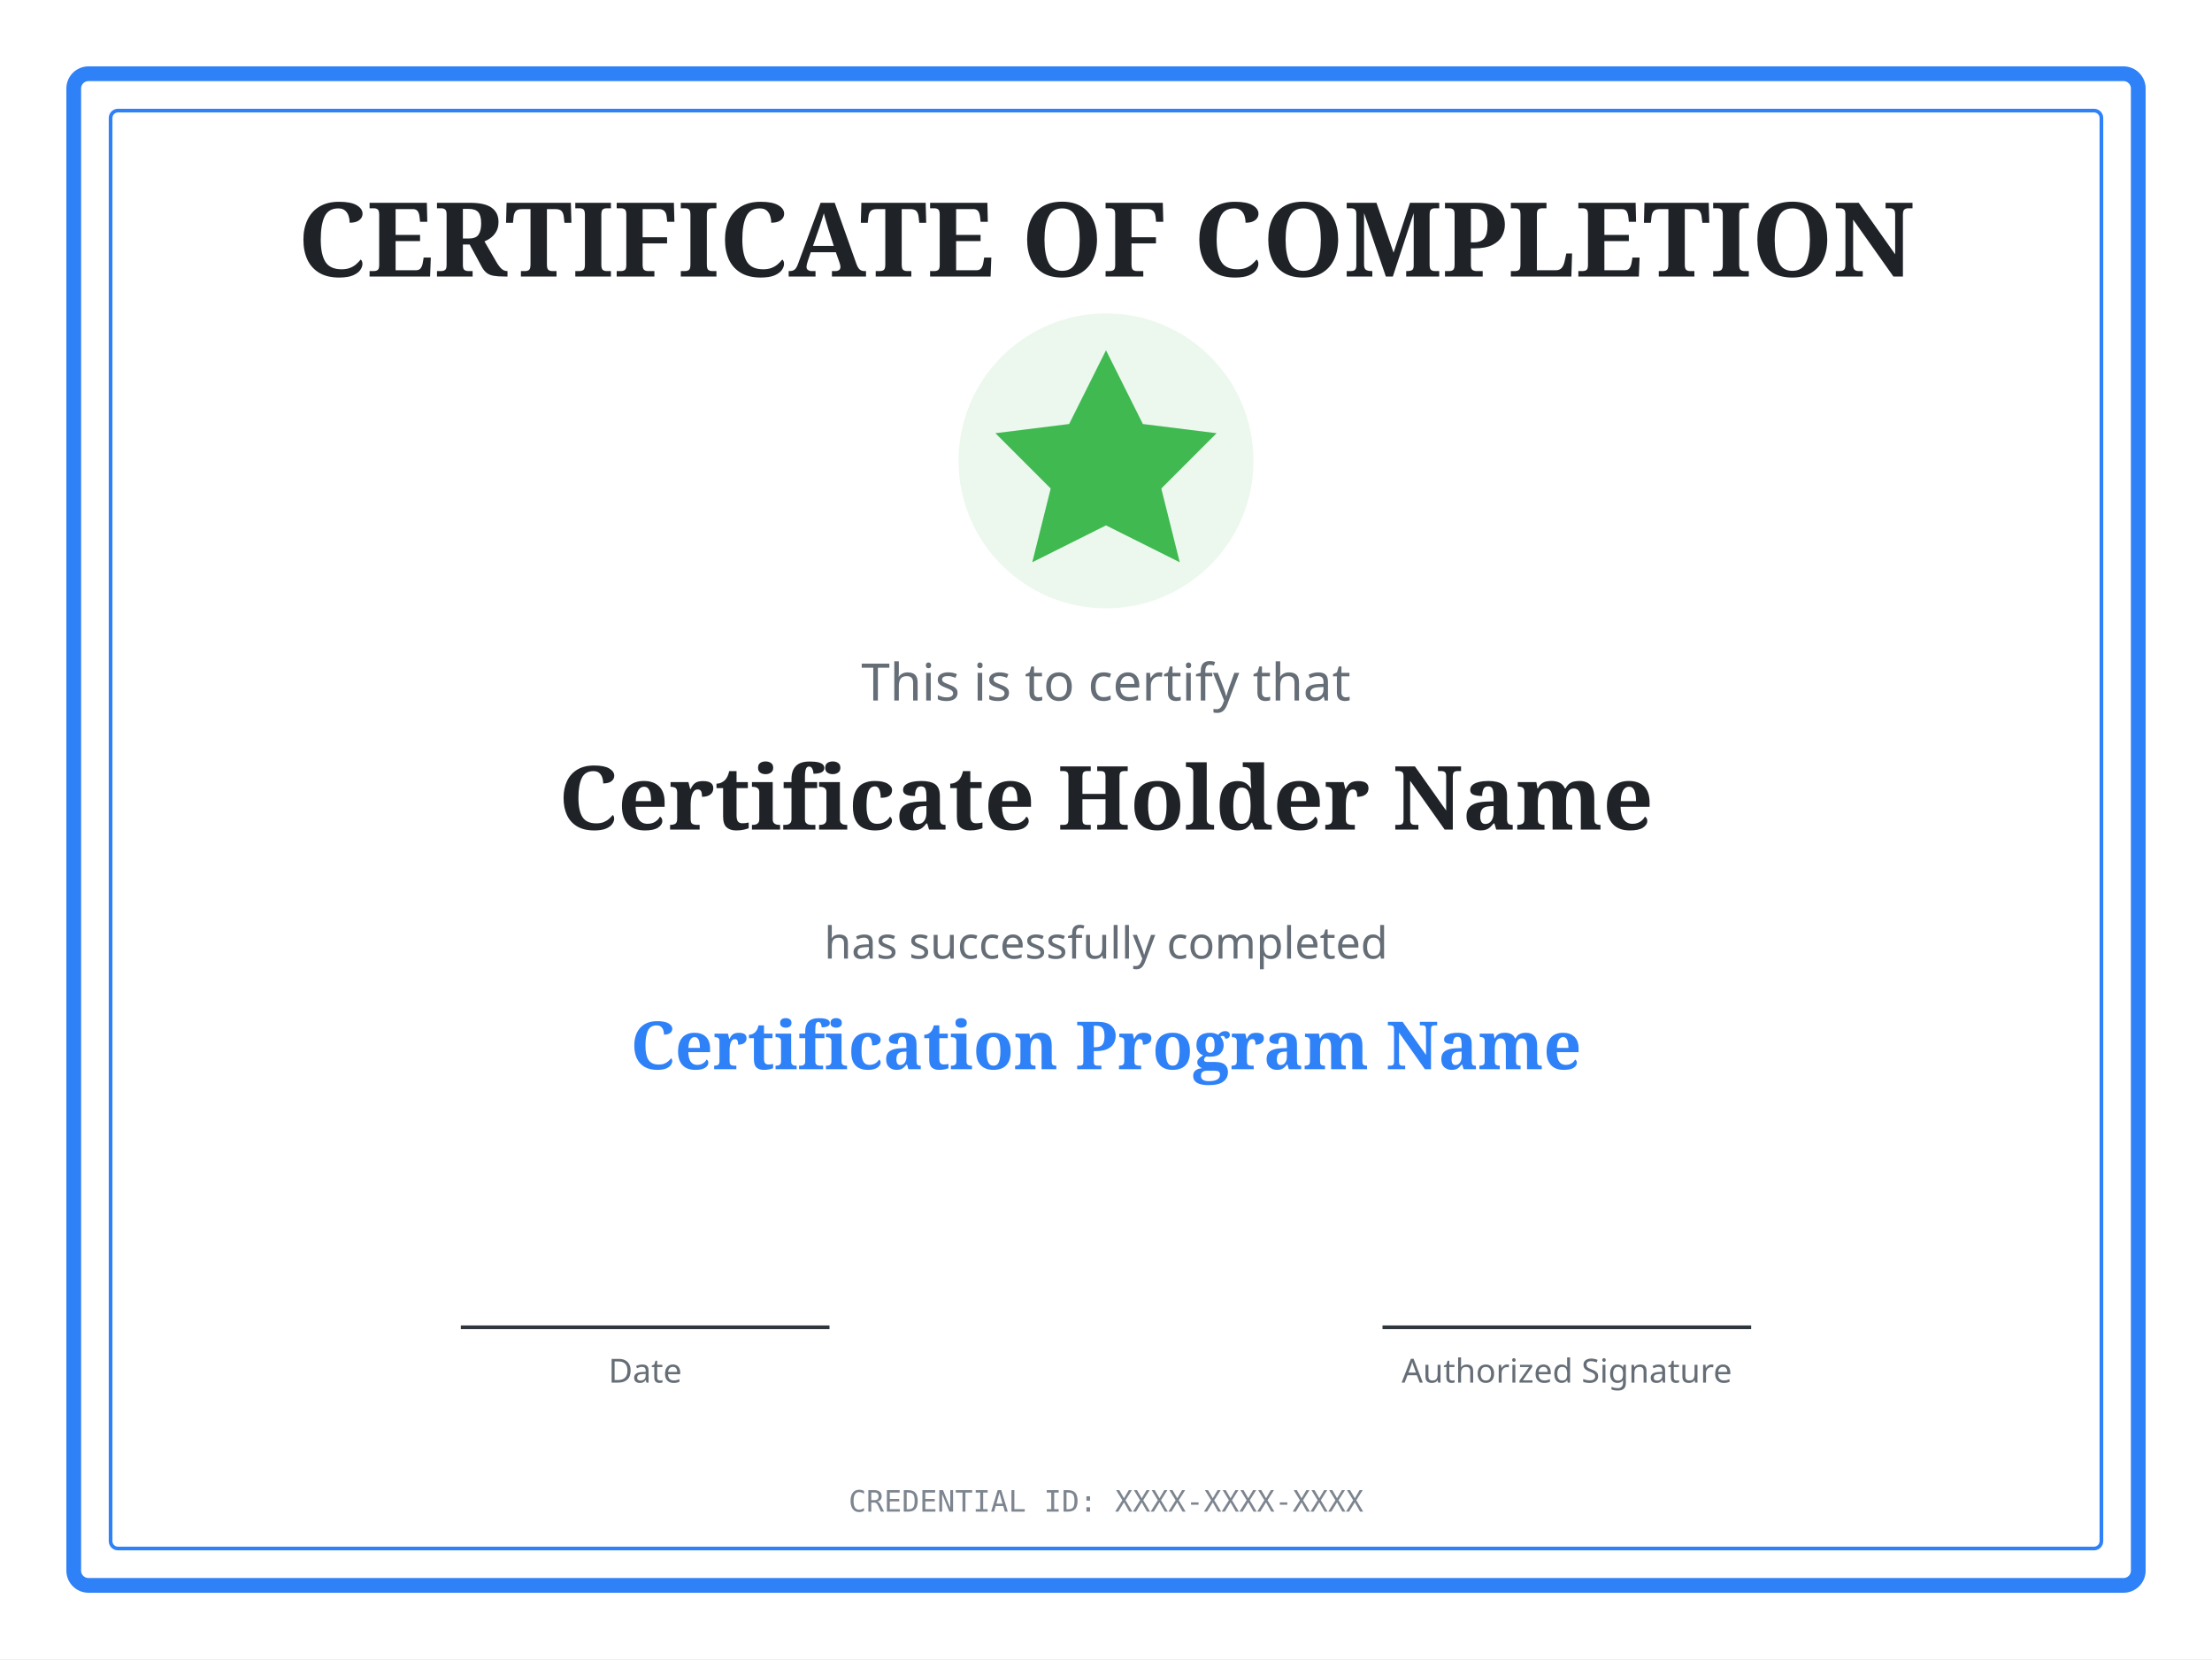
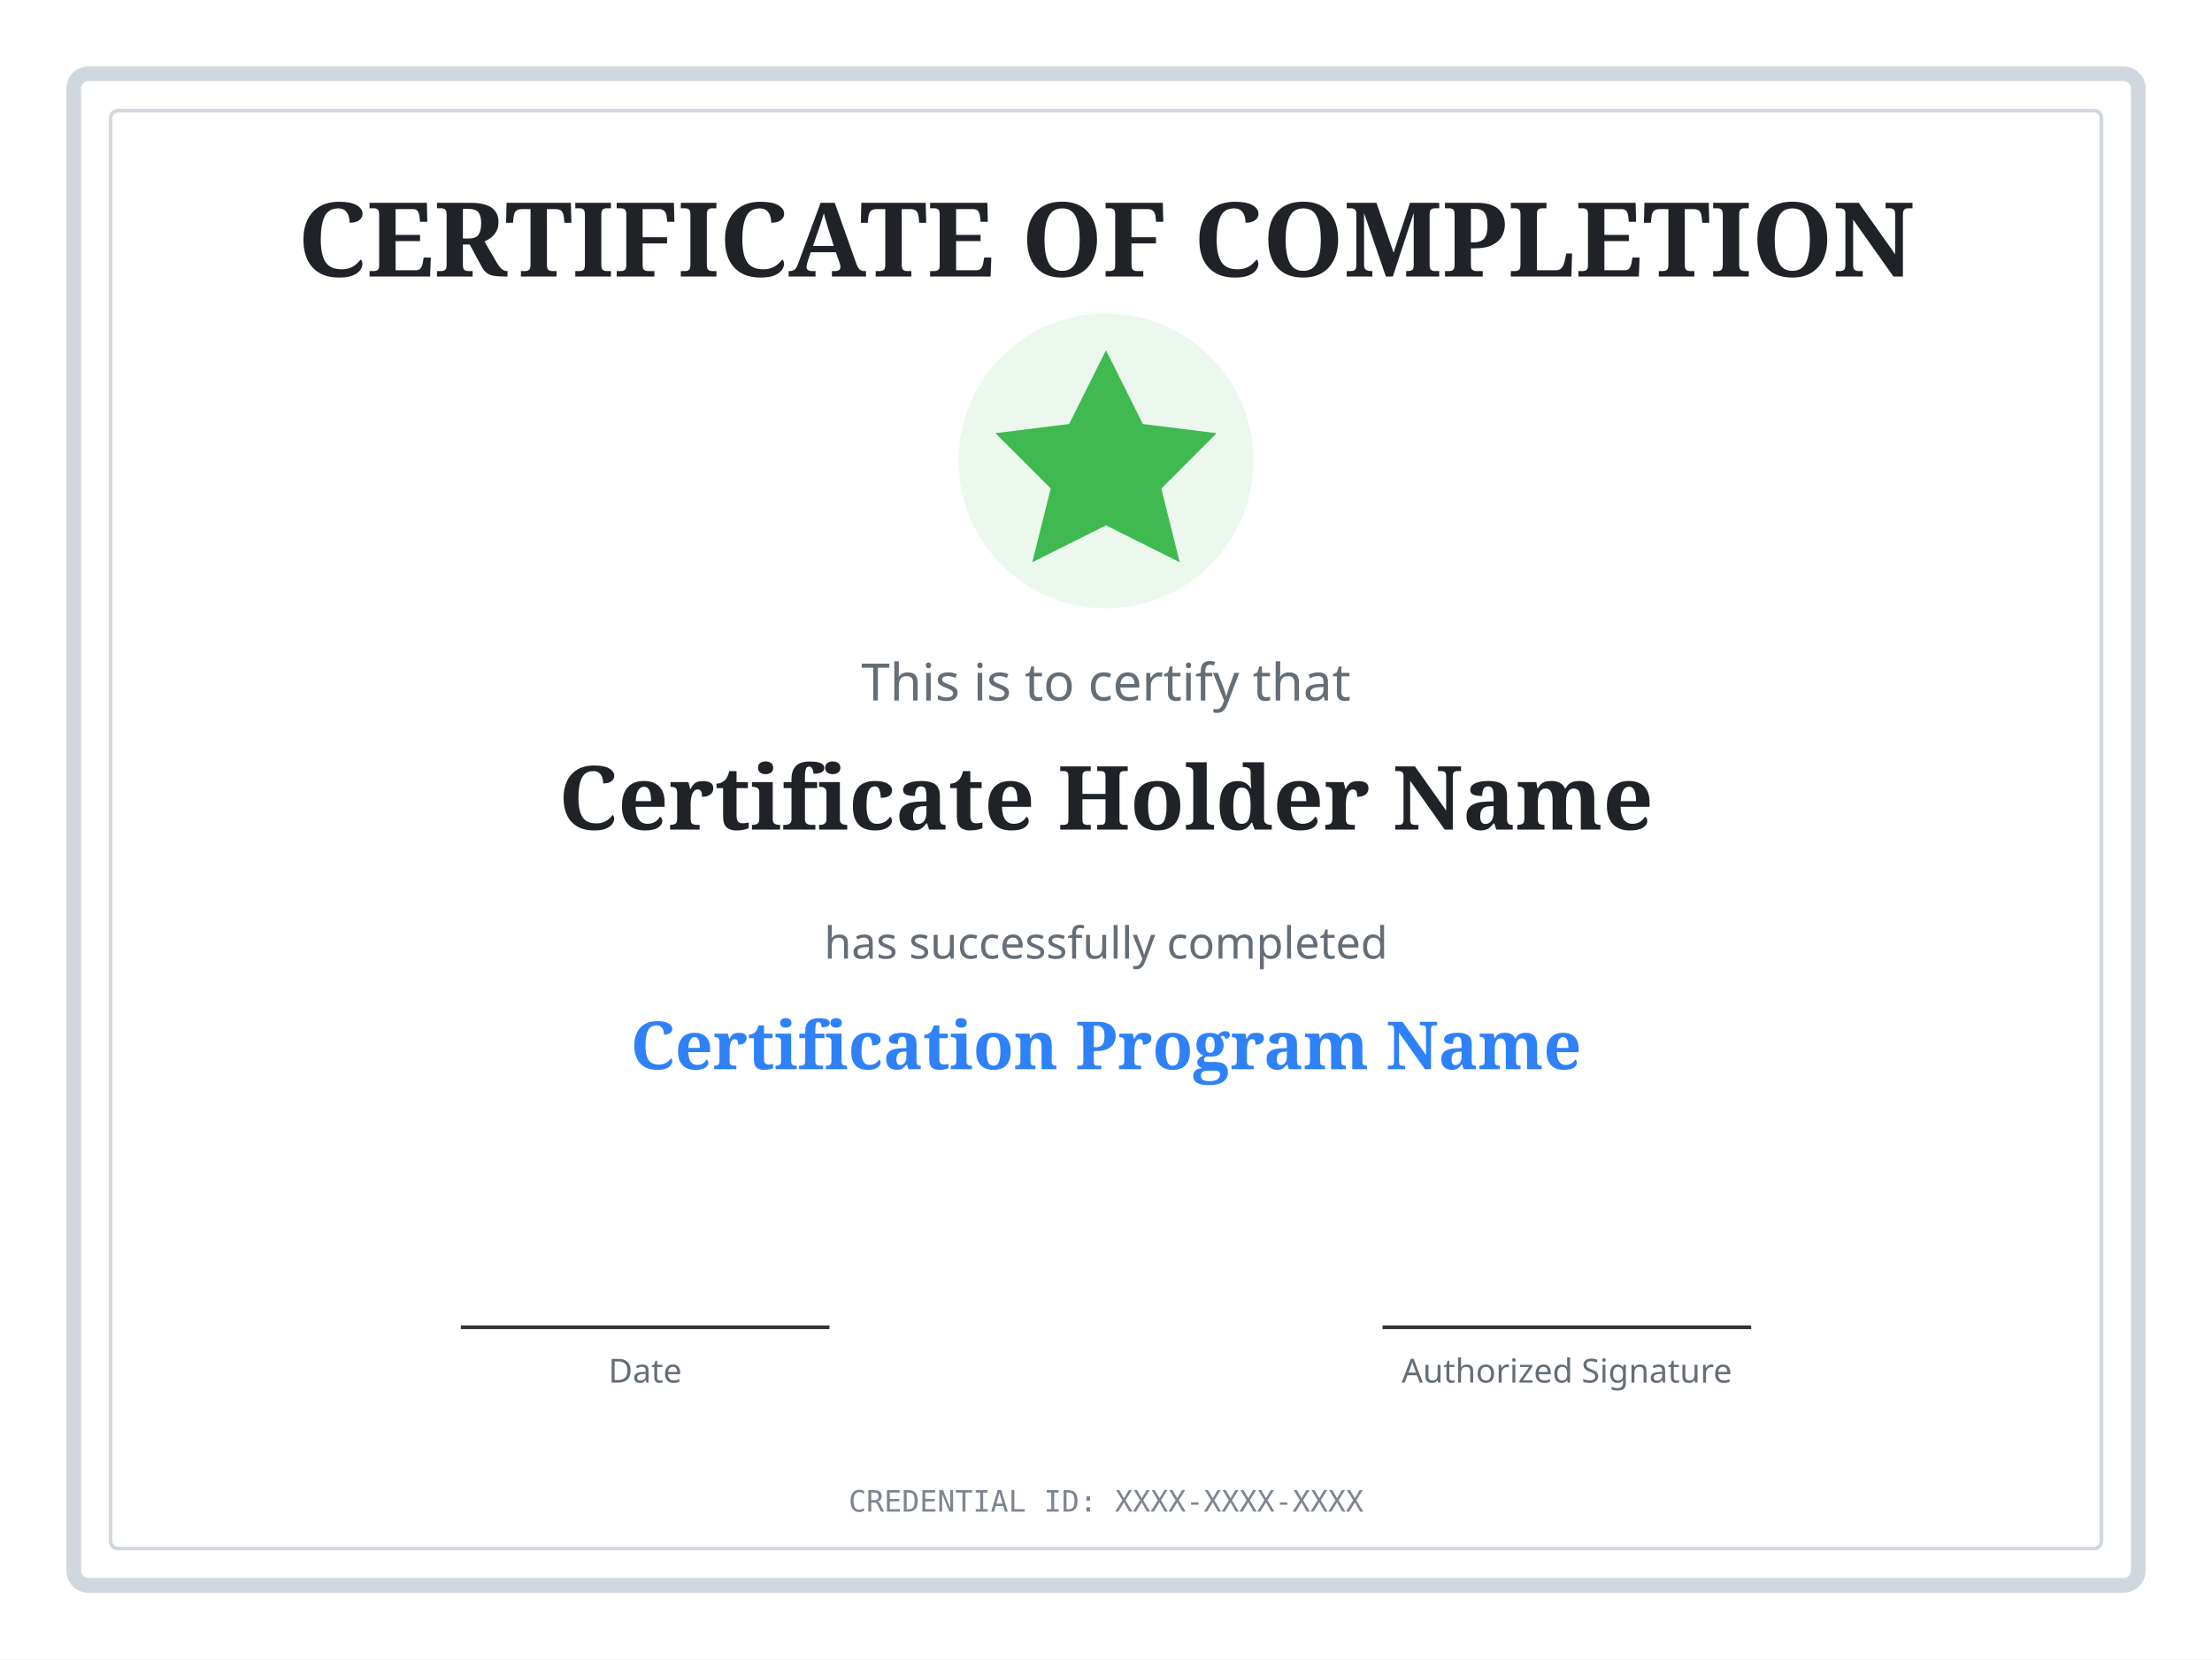
<svg xmlns="http://www.w3.org/2000/svg" width="1200" height="900" viewBox="0 0 1200 900" fill="none">
  <rect width="1200" height="900" fill="#ffffff" />
-   <rect x="40" y="40" width="1120" height="820" rx="8" fill="none" stroke="#2f81f7" stroke-width="8" />
-   <rect x="60" y="60" width="1080" height="780" rx="4" fill="none" stroke="#2f81f7" stroke-width="2" />
+   <rect x="40" y="40" width="1120" height="820" rx="8" fill="none" stroke="#d0d7de" stroke-width="8" />
+   <rect x="60" y="60" width="1080" height="780" rx="4" fill="none" stroke="#d0d7de" stroke-width="2" />
  <text x="600" y="150" font-family="serif" font-size="56" font-weight="bold" fill="#1f2328" text-anchor="middle">CERTIFICATE OF COMPLETION</text>
  <circle cx="600" cy="250" r="80" fill="#3fb950" opacity="0.1" />
  <path d="M600 190 L620 230 L660 235 L630 265 L640 305 L600 285 L560 305 L570 265 L540 235 L580 230 Z" fill="#3fb950" />
  <text x="600" y="380" font-family="sans-serif" font-size="28" fill="#656d76" text-anchor="middle">This is to certify that</text>
  <text x="600" y="450" font-family="serif" font-size="48" font-weight="bold" fill="#1f2328" text-anchor="middle">Certificate Holder Name</text>
  <text x="600" y="520" font-family="sans-serif" font-size="24" fill="#656d76" text-anchor="middle">has successfully completed</text>
  <text x="600" y="580" font-family="serif" font-size="36" font-weight="600" fill="#2f81f7" text-anchor="middle">Certification Program Name</text>
  <line x1="250" y1="720" x2="450" y2="720" stroke="#30363d" stroke-width="2" />
  <text x="350" y="750" font-family="sans-serif" font-size="18" fill="#656d76" text-anchor="middle">Date</text>
  <line x1="750" y1="720" x2="950" y2="720" stroke="#30363d" stroke-width="2" />
  <text x="850" y="750" font-family="sans-serif" font-size="18" fill="#656d76" text-anchor="middle">Authorized Signature</text>
  <text x="600" y="820" font-family="monospace" font-size="16" fill="#7d8590" text-anchor="middle">CREDENTIAL ID: XXXX-XXXX-XXXX</text>
</svg>
